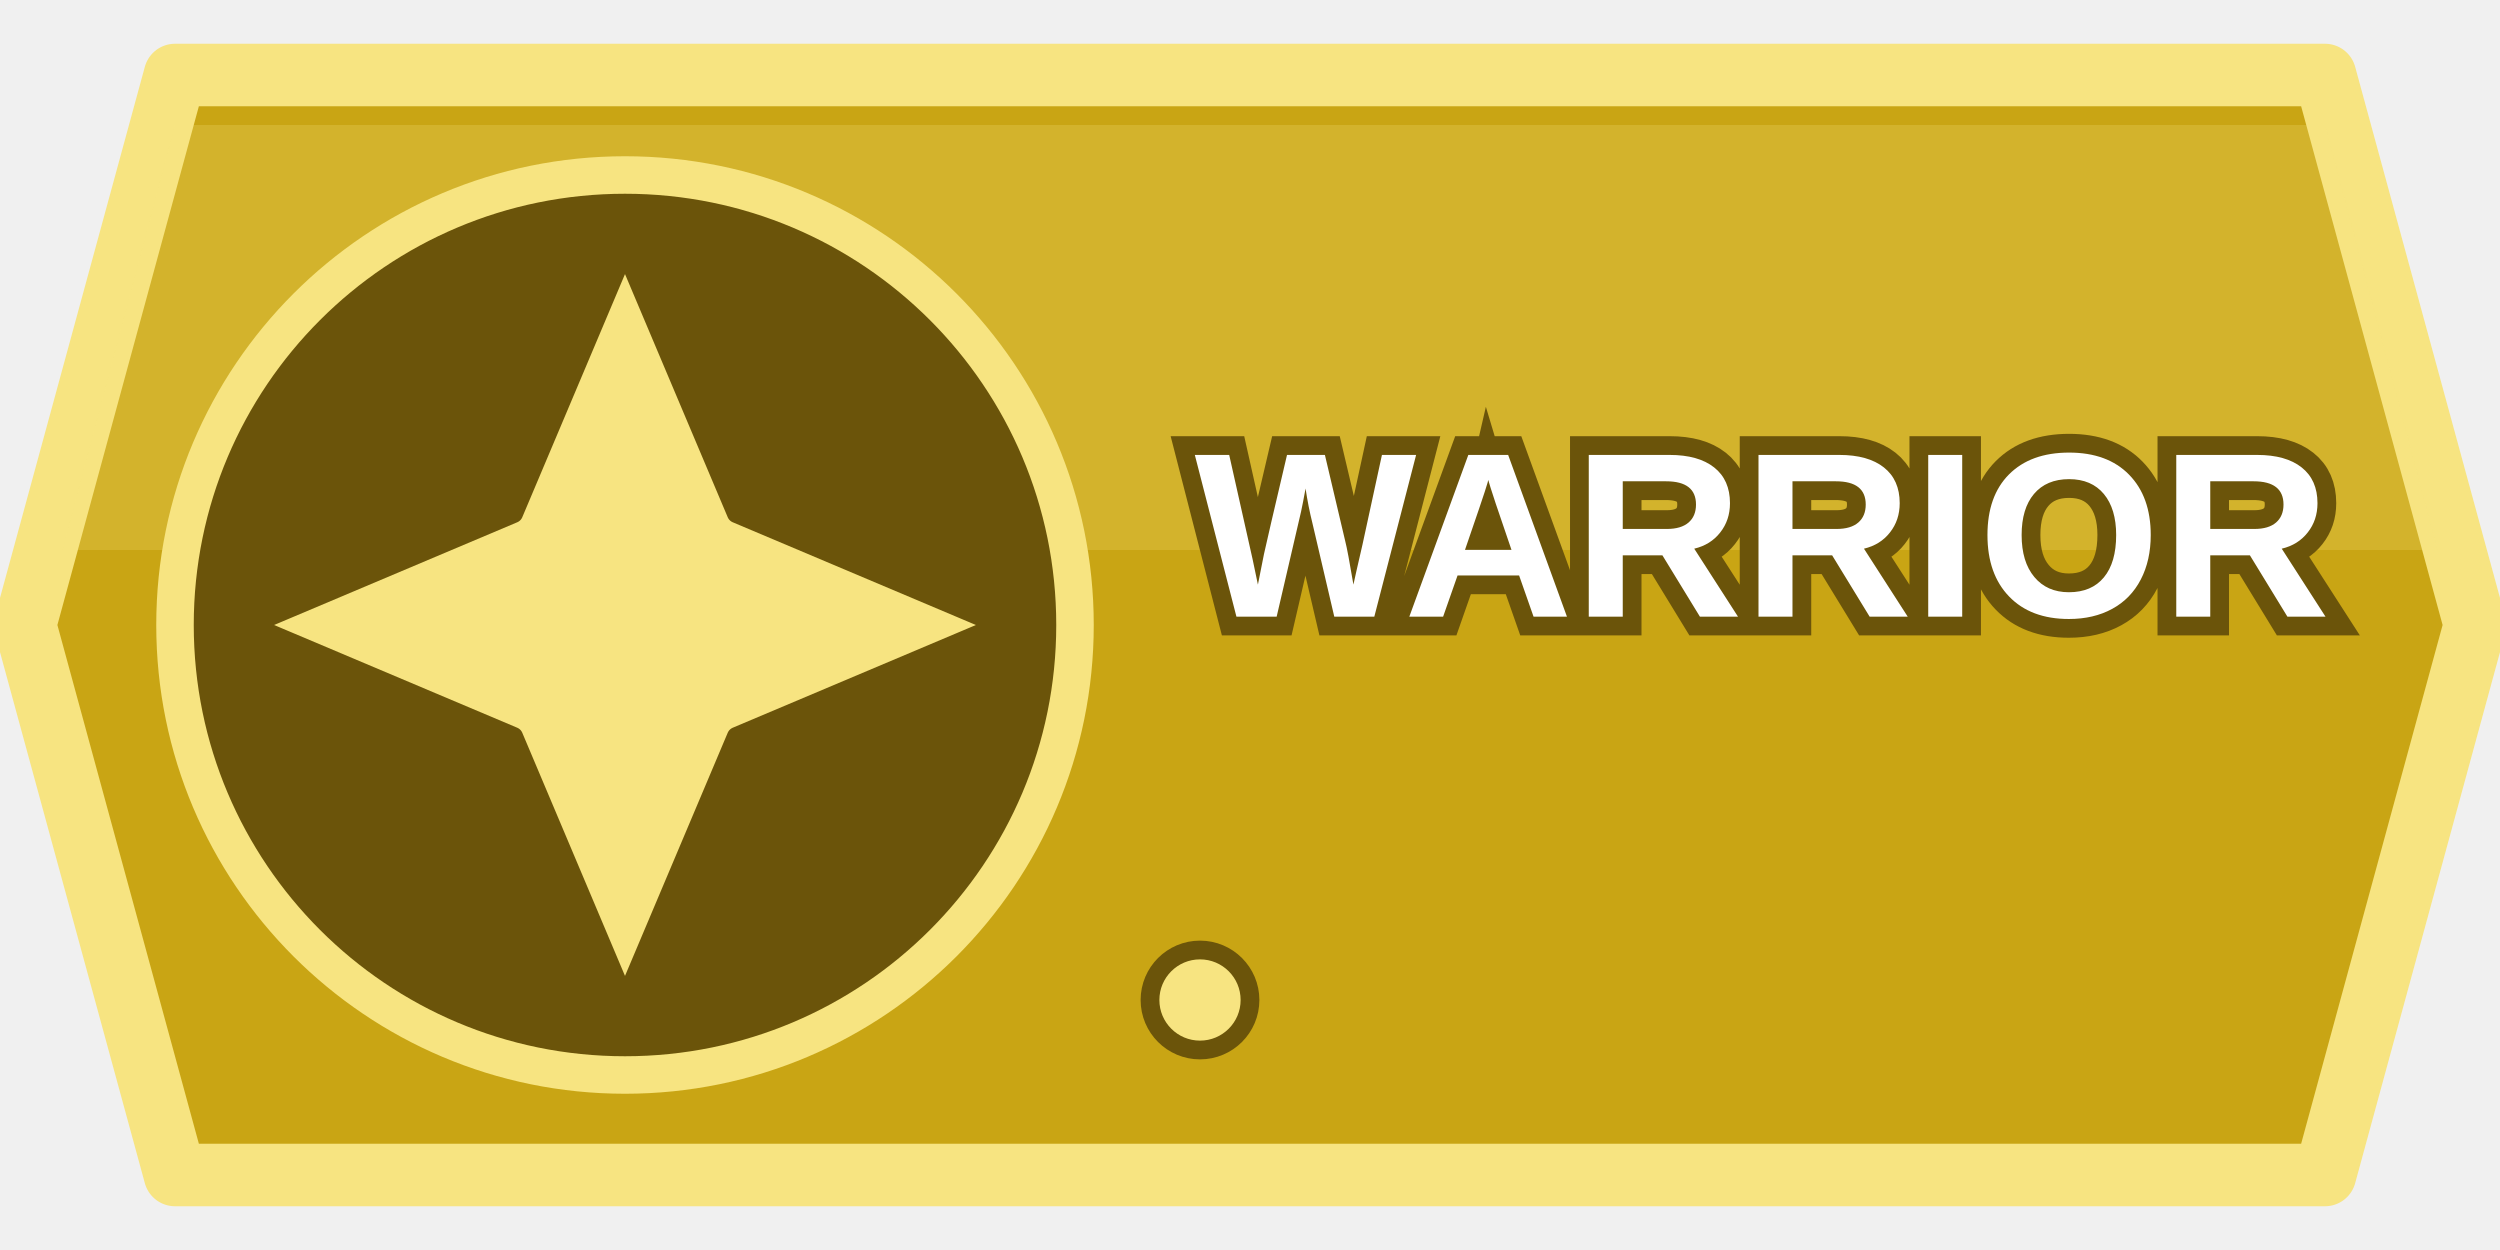
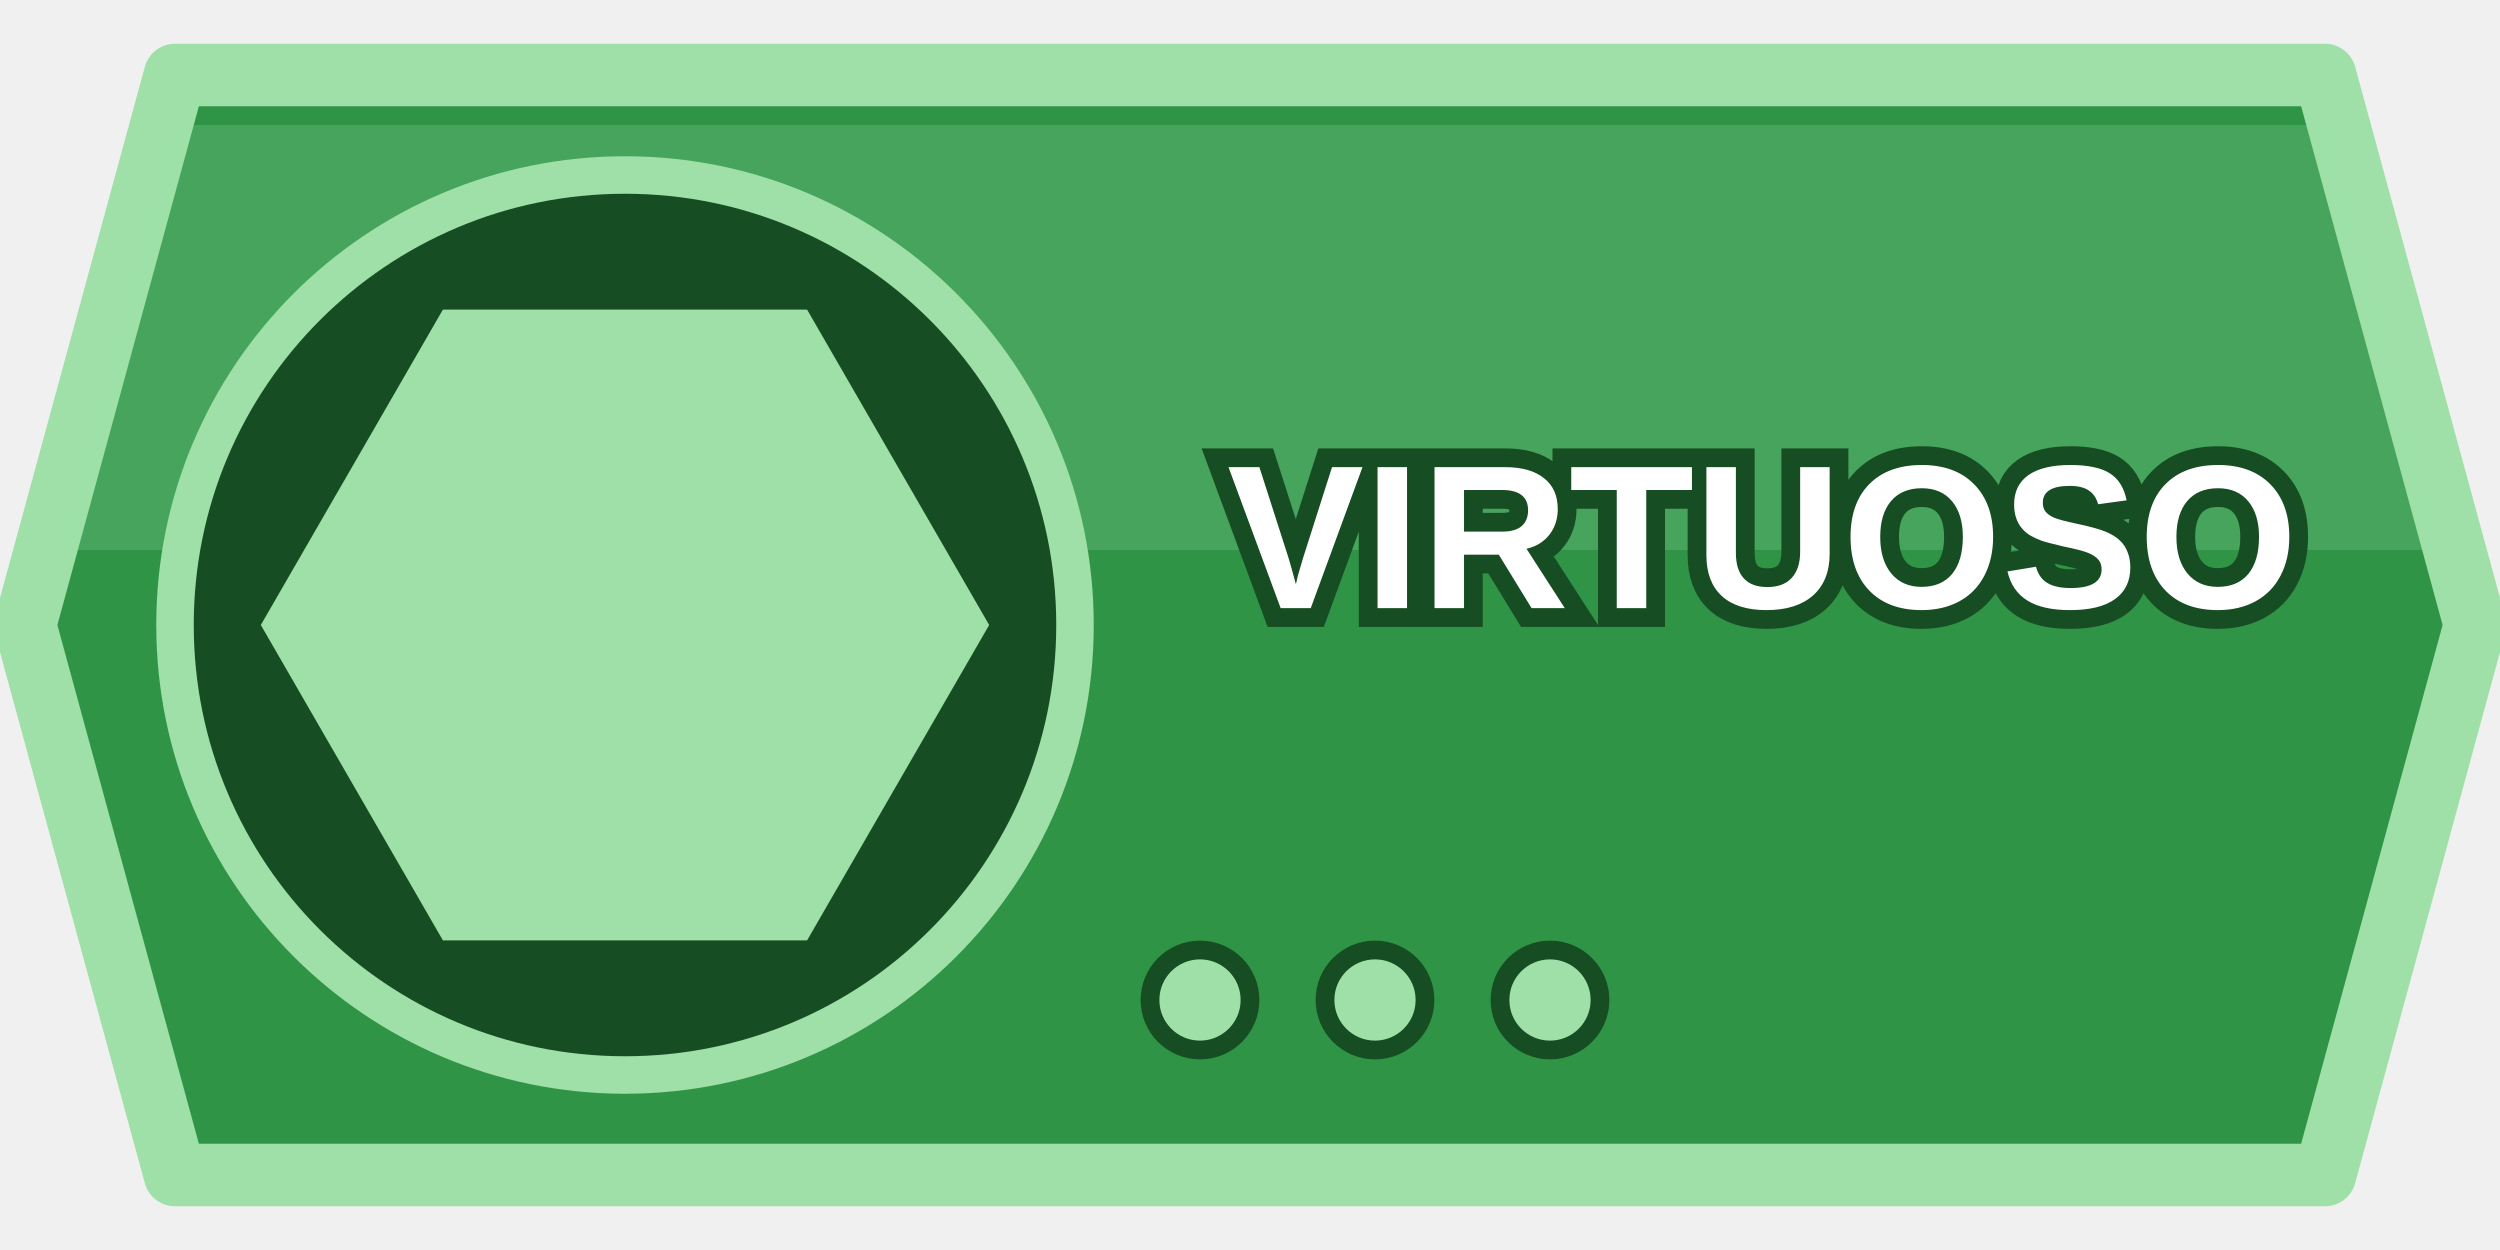
<svg xmlns="http://www.w3.org/2000/svg" viewBox="0 0 200 100" width="200" height="100">
-   <polygon points="14.00,6.00 186.00,6.00 198.00,50.00 186.00,94.00 14.00,94.00 2.00,50.00" fill="#c9a514" stroke="#f7e481" stroke-width="5" stroke-linejoin="round" />
-   <polygon points="14.00,10.00 186.00,10.00 195.00,44.00 5.00,44.00" fill="#f7e481" fill-opacity="0.22" />
-   <circle cx="50" cy="50" r="36" fill="#6b540a" stroke="#f7e481" stroke-width="3" />
-   <polygon points="50.00,20.00 58.91,41.09 80.00,50.00 58.91,58.91 50.00,80.00 41.09,58.91 20.00,50.00 41.09,41.09" fill="#f7e481" stroke="#6b540a" stroke-width="1.5" stroke-linejoin="round" />
-   <circle cx="96.0" cy="80.0" r="4" fill="#f7e481" stroke="#6b540a" stroke-width="1.5" />
-   <text x="141" y="44" text-anchor="middle" dominant-baseline="middle" font-family="Arial, Helvetica, sans-serif" font-weight="bold" font-size="18.8" fill="#ffffff" stroke="#6b540a" stroke-width="3" paint-order="stroke">WARRIOR</text>
+   <polygon points="14.00,6.00 186.00,6.00 198.00,50.00 186.00,94.00 14.00,94.00 2.00,50.00" fill="#2f9446" stroke="#9ee0a8" stroke-width="5" stroke-linejoin="round" />
+   <polygon points="14.00,10.00 186.00,10.00 195.00,44.00 5.00,44.00" fill="#9ee0a8" fill-opacity="0.22" />
+   <circle cx="50" cy="50" r="36" fill="#164d22" stroke="#9ee0a8" stroke-width="3" />
+   <polygon points="65.00,24.02 80.00,50.00 65.00,75.98 35.00,75.98 20.00,50.00 35.00,24.02" fill="#9ee0a8" stroke="#164d22" stroke-width="1.5" stroke-linejoin="round" />
+   <circle cx="96.0" cy="80.0" r="4" fill="#9ee0a8" stroke="#164d22" stroke-width="1.5" />
+   <circle cx="110.0" cy="80.0" r="4" fill="#9ee0a8" stroke="#164d22" stroke-width="1.5" />
+   <circle cx="124.0" cy="80.0" r="4" fill="#9ee0a8" stroke="#164d22" stroke-width="1.5" />
+   <text x="141" y="44" text-anchor="middle" dominant-baseline="middle" font-family="Arial, Helvetica, sans-serif" font-weight="bold" font-size="16.4" fill="#ffffff" stroke="#164d22" stroke-width="3" paint-order="stroke">VIRTUOSO</text>
</svg>
